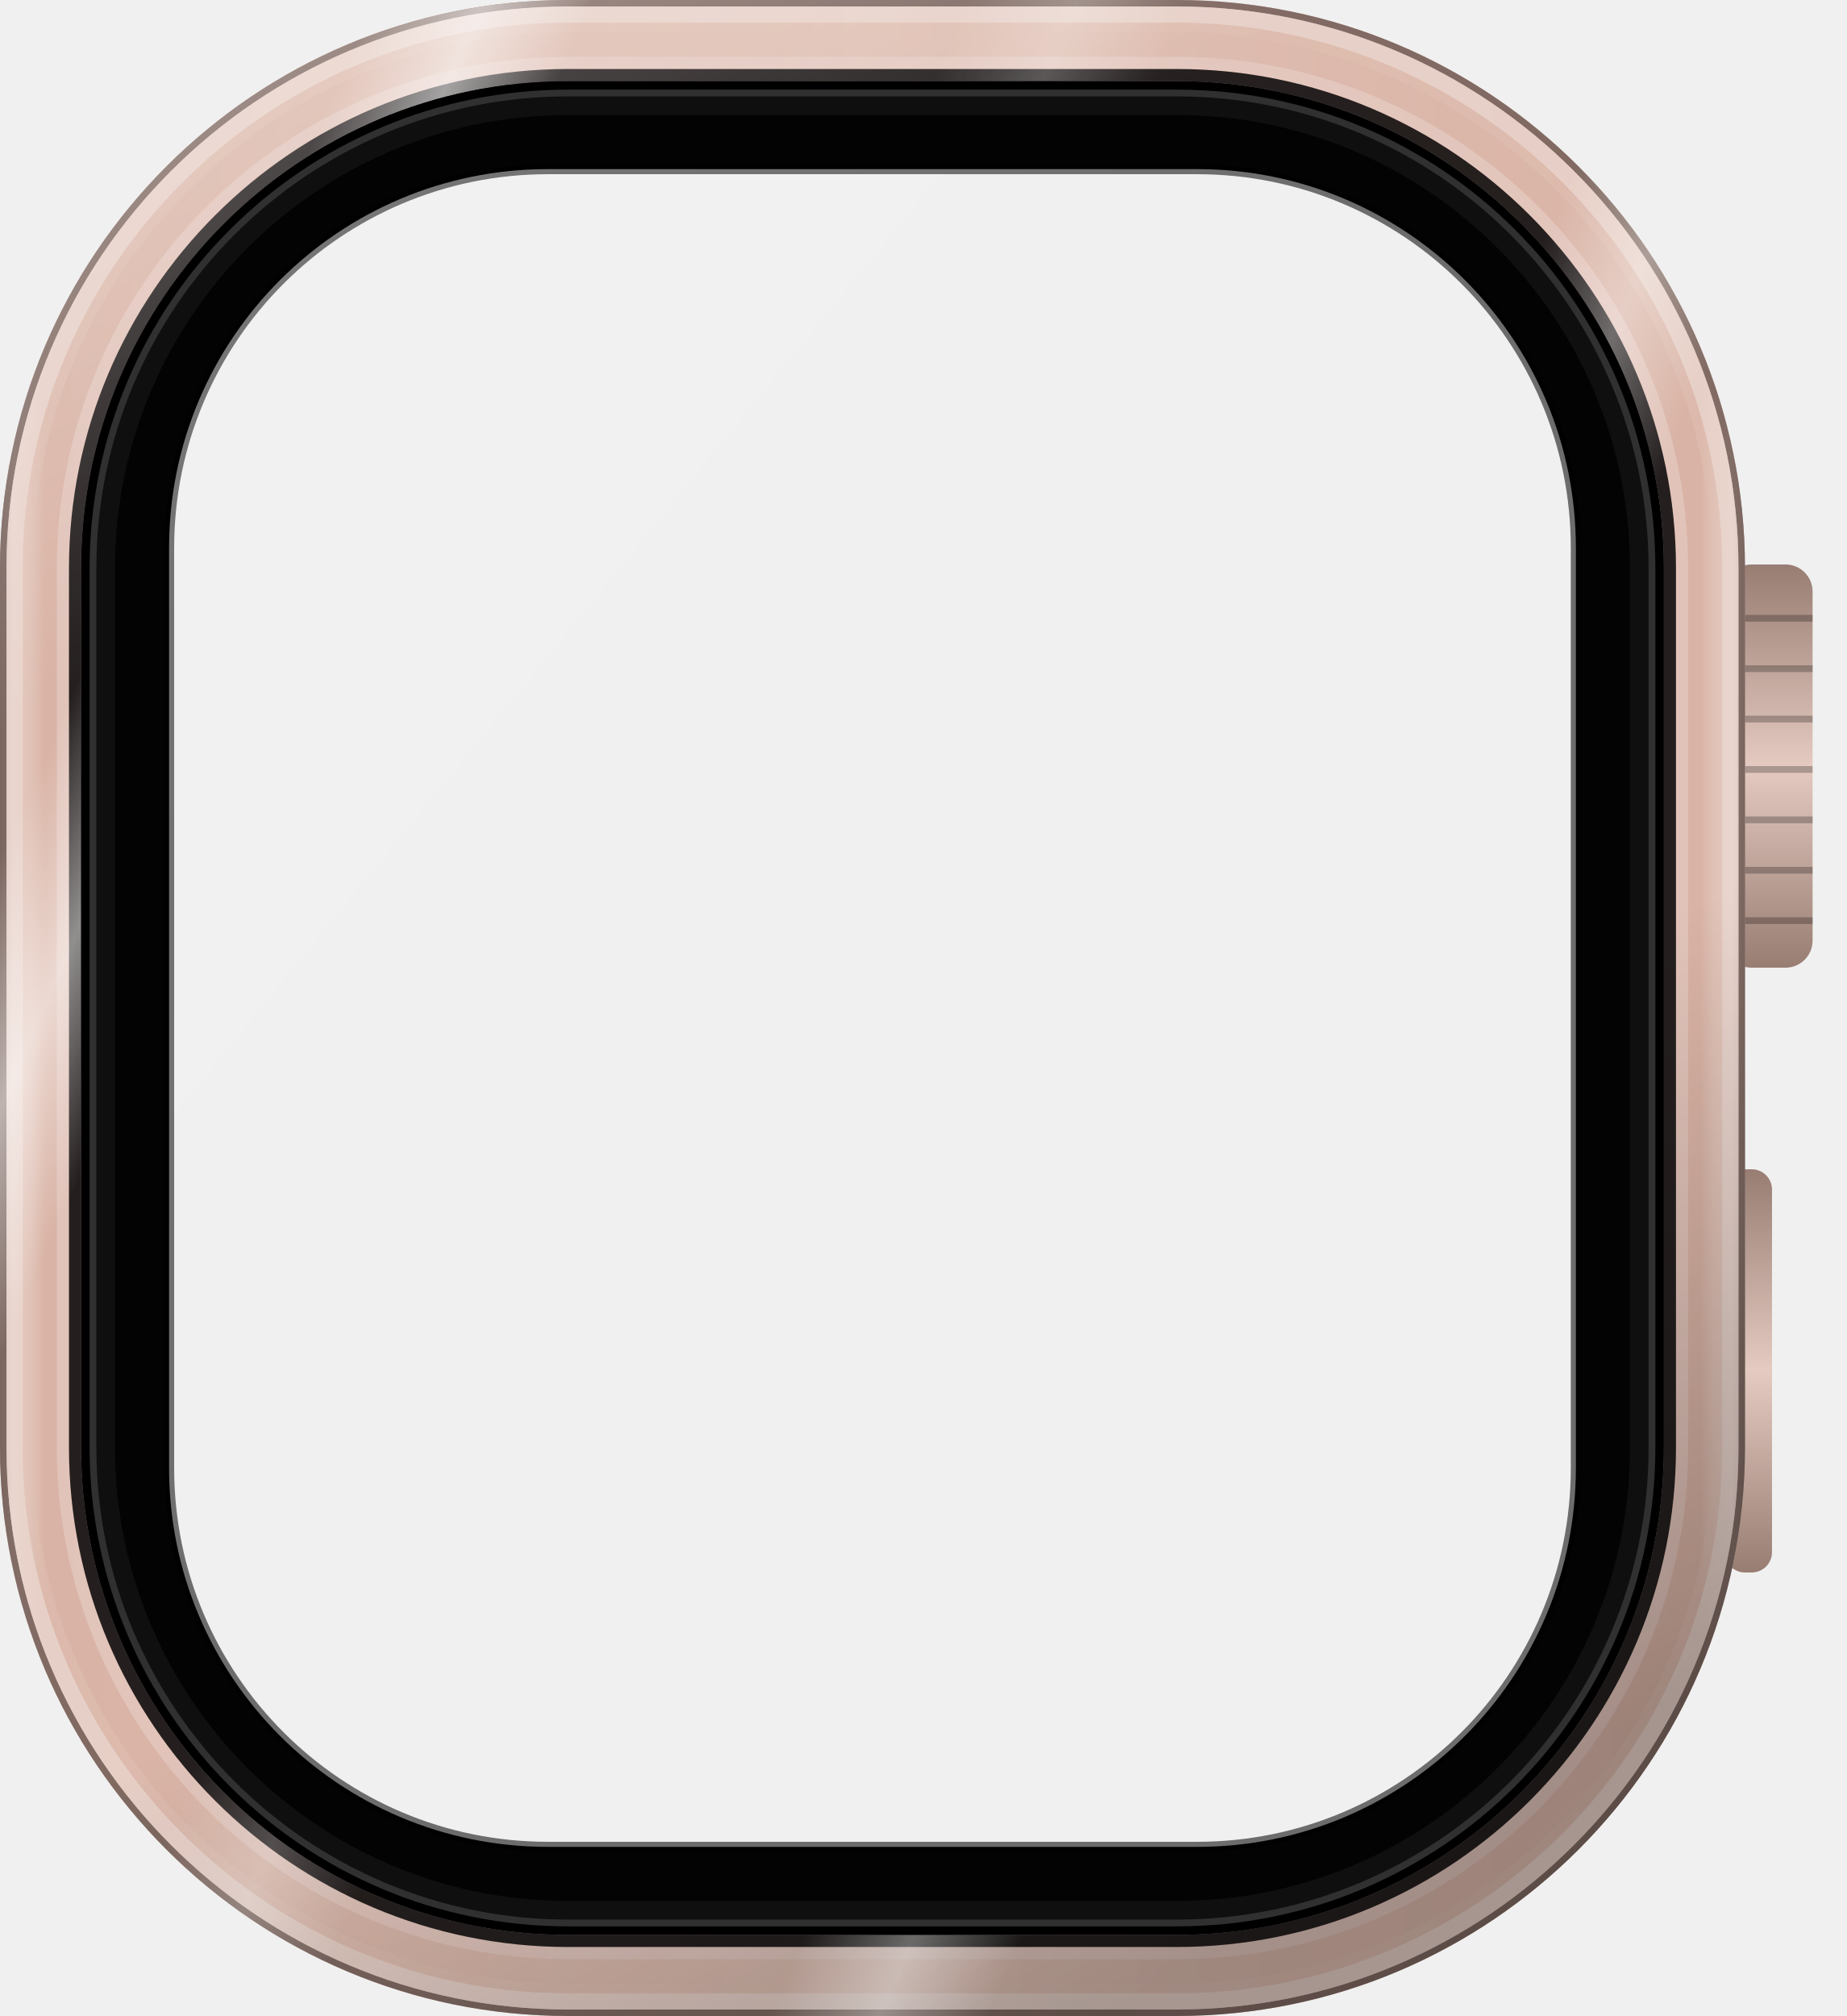
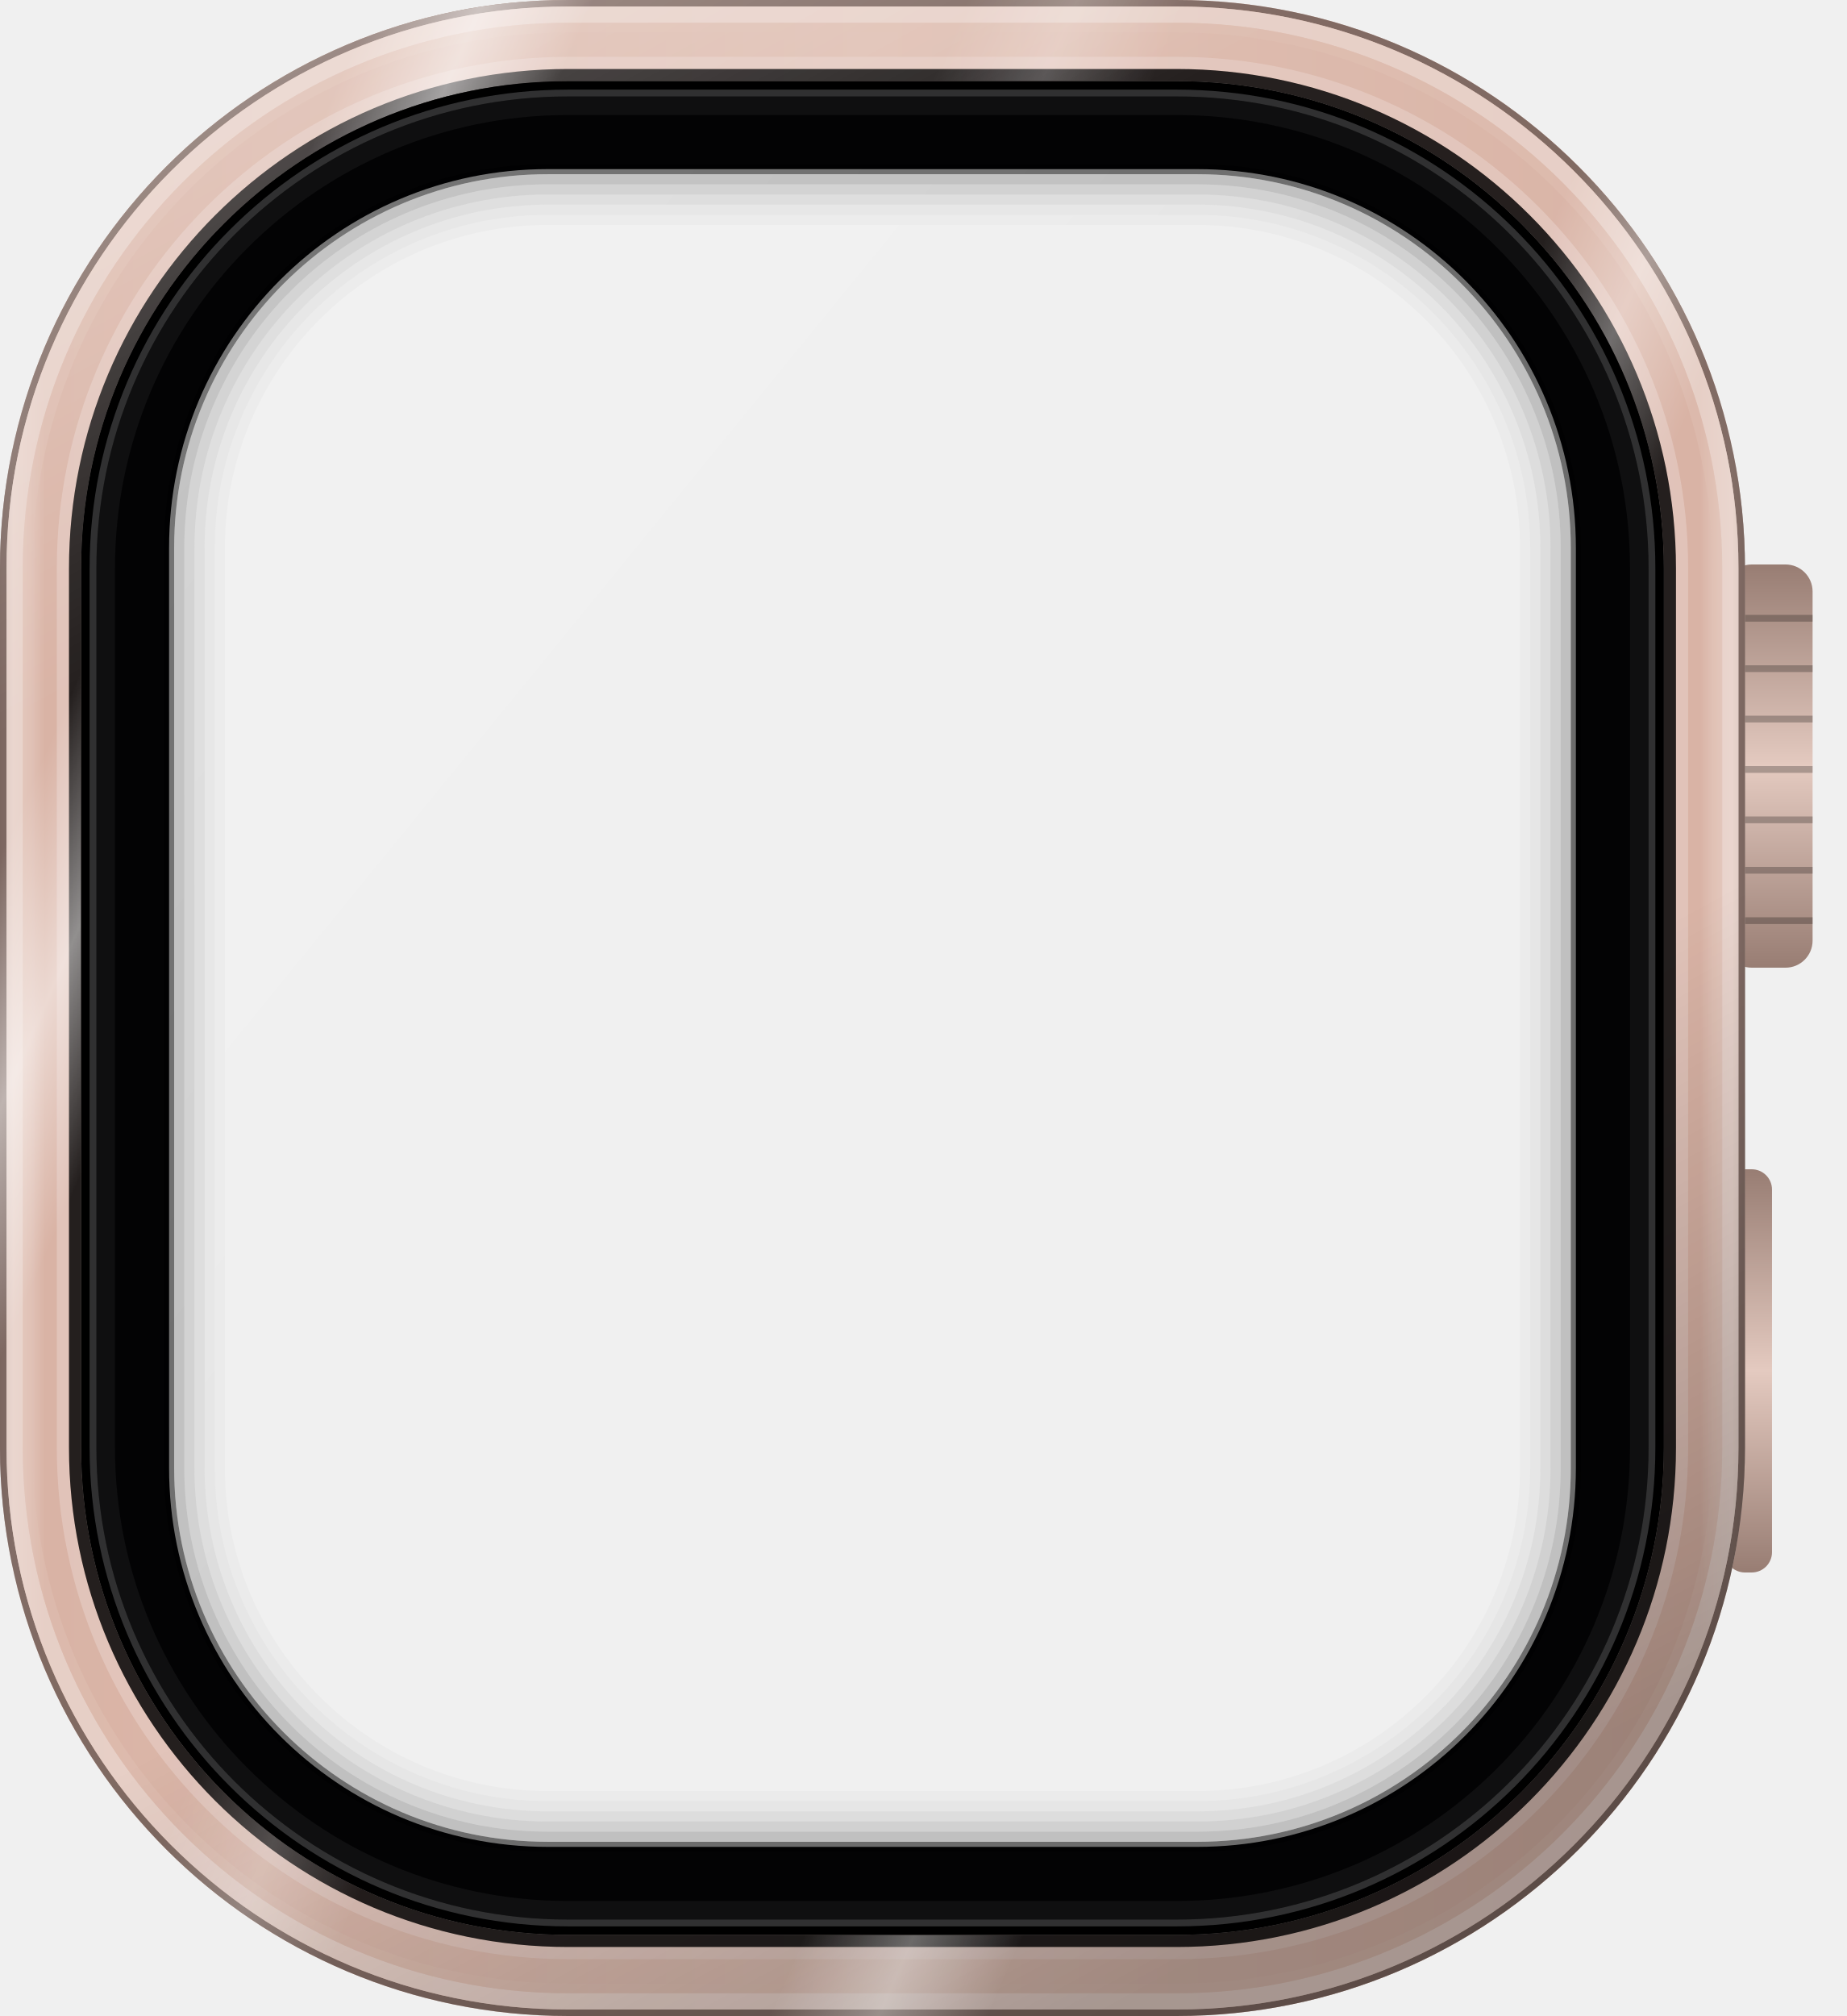
<svg xmlns="http://www.w3.org/2000/svg" width="546" height="596" viewBox="0 0 546 596">
  <defs>
    <linearGradient id="glare" x1="0" y1="0" x2="1" y2="1">
      <stop offset="0" stop-color="#ffffff" stop-opacity="0.07" />
      <stop offset="0.42" stop-color="#ffffff" stop-opacity="0.015" />
      <stop offset="0.43" stop-color="#ffffff" stop-opacity="0" />
      <stop offset="1" stop-color="#ffffff" stop-opacity="0" />
    </linearGradient>
    <linearGradient id="sheen" x1="0" y1="0" x2="0" y2="1">
      <stop offset="0" stop-color="#ffffff" stop-opacity="0.22" />
      <stop offset="0.08" stop-color="#ffffff" stop-opacity="0" />
      <stop offset="0.9" stop-color="#000000" stop-opacity="0" />
      <stop offset="1" stop-color="#000000" stop-opacity="0.25" />
    </linearGradient>
    <linearGradient id="case" x1="0" y1="0" x2="1" y2="0">
      <stop offset="0" stop-color="#77625b" />
      <stop offset="0.012" stop-color="#ead5ce" />
      <stop offset="0.03" stop-color="#d9b3a5" />
      <stop offset="0.5" stop-color="#e0c1b5" />
      <stop offset="0.97" stop-color="#d9b3a5" />
      <stop offset="0.988" stop-color="#ead5ce" />
      <stop offset="1" stop-color="#77625b" />
    </linearGradient>
    <linearGradient id="keylight" gradientUnits="userSpaceOnUse" x1="0" y1="0" x2="327.6" y2="596">
      <stop offset="0" stop-color="#fff" stop-opacity="0.32" />
      <stop offset="0.28" stop-color="#fff" stop-opacity="0" />
      <stop offset="0.7" stop-color="#000" stop-opacity="0" />
      <stop offset="1" stop-color="#000" stop-opacity="0.28" />
    </linearGradient>
    <linearGradient id="streaks" gradientUnits="userSpaceOnUse" x1="0" y1="89.4" x2="546" y2="327.8">
      <stop offset="0.11" stop-color="#fff" stop-opacity="0" />
      <stop offset="0.16" stop-color="#fff" stop-opacity="0.5" />
      <stop offset="0.21" stop-color="#fff" stop-opacity="0" />
      <stop offset="0.38" stop-color="#fff" stop-opacity="0" />
      <stop offset="0.43" stop-color="#fff" stop-opacity="0.22" />
      <stop offset="0.48" stop-color="#fff" stop-opacity="0" />
      <stop offset="0.69" stop-color="#fff" stop-opacity="0" />
      <stop offset="0.74" stop-color="#fff" stop-opacity="0.35" />
      <stop offset="0.79" stop-color="#fff" stop-opacity="0" />
    </linearGradient>
    <linearGradient id="crown" x1="0" y1="0" x2="0" y2="1">
      <stop offset="0" stop-color="#987d73" />
      <stop offset="0.5" stop-color="#e4cac0" />
      <stop offset="1" stop-color="#987d73" />
    </linearGradient>
  </defs>
  <path fill="url(#crown)" d="M518,166.88H528A8,8 0 0 1 536,174.88V278.08A8,8 0 0 1 528,286.08H518A8,8 0 0 1 510,278.08V174.88A8,8 0 0 1 518,166.88Z" />
  <rect x="516" y="181.78" width="20" height="2" fill="#000" opacity="0.25" />
  <rect x="516" y="196.68" width="20" height="2" fill="#000" opacity="0.25" />
  <rect x="516" y="211.58" width="20" height="2" fill="#000" opacity="0.25" />
  <rect x="516" y="226.48" width="20" height="2" fill="#000" opacity="0.25" />
  <rect x="516" y="241.38" width="20" height="2" fill="#000" opacity="0.25" />
  <rect x="516" y="256.28" width="20" height="2" fill="#000" opacity="0.25" />
  <rect x="516" y="271.18" width="20" height="2" fill="#000" opacity="0.25" />
  <path fill="url(#crown)" d="M516,345.68H518A6,6 0 0 1 524,351.68V458.88A6,6 0 0 1 518,464.88H516A6,6 0 0 1 510,458.88V351.68A6,6 0 0 1 516,345.68Z" />
  <path fill-rule="evenodd" fill="url(#case)" d="M168,0H348A168,168 0 0 1 516,168V428A168,168 0 0 1 348,596H168A168,168 0 0 1 0,428V168A168,168 0 0 1 168,0ZM168,24H348A144,144 0 0 1 492,168V428A144,144 0 0 1 348,572H168A144,144 0 0 1 24,428V168A144,144 0 0 1 168,24Z" />
  <path fill="none" stroke="#77625b" stroke-opacity="0.9" stroke-width="1.92" d="M168,0.96H348A167.04,167.04 0 0 1 515.04,168V428A167.04,167.04 0 0 1 348,595.04H168A167.04,167.04 0 0 1 0.96,428V168A167.04,167.04 0 0 1 168,0.96Z" />
  <path fill="none" stroke="#ead5ce" stroke-opacity="0.8" stroke-width="4.8" d="M168,4.32H348A163.68,163.68 0 0 1 511.68,168V428A163.68,163.68 0 0 1 348,591.68H168A163.68,163.68 0 0 1 4.32,428V168A163.68,163.68 0 0 1 168,4.32Z" />
  <path fill="none" stroke="#e0c1b5" stroke-opacity="0.45" stroke-width="2.88" d="M168,8.16H348A159.84,159.84 0 0 1 507.84,168V428A159.84,159.84 0 0 1 348,587.84H168A159.84,159.84 0 0 1 8.16,428V168A159.84,159.84 0 0 1 168,8.16Z" />
  <path fill="none" stroke="#ead5ce" stroke-opacity="0.5" stroke-width="3.6" d="M168,18.6H348A149.4,149.4 0 0 1 497.4,168V428A149.4,149.4 0 0 1 348,577.4H168A149.4,149.4 0 0 1 18.6,428V168A149.4,149.4 0 0 1 168,18.6Z" />
  <path fill="none" stroke="#050506" stroke-opacity="0.85" stroke-width="3.6" d="M168,22.2H348A145.8,145.8 0 0 1 493.8,168V428A145.8,145.8 0 0 1 348,573.8H168A145.8,145.8 0 0 1 22.2,428V168A145.8,145.8 0 0 1 168,22.2Z" />
  <path fill-rule="evenodd" fill="url(#keylight)" d="M168,0H348A168,168 0 0 1 516,168V428A168,168 0 0 1 348,596H168A168,168 0 0 1 0,428V168A168,168 0 0 1 168,0ZM168,24H348A144,144 0 0 1 492,168V428A144,144 0 0 1 348,572H168A144,144 0 0 1 24,428V168A144,144 0 0 1 168,24Z" />
  <path fill-rule="evenodd" fill="url(#streaks)" d="M168,0H348A168,168 0 0 1 516,168V428A168,168 0 0 1 348,596H168A168,168 0 0 1 0,428V168A168,168 0 0 1 168,0ZM168,24H348A144,144 0 0 1 492,168V428A144,144 0 0 1 348,572H168A144,144 0 0 1 24,428V168A144,144 0 0 1 168,24Z" />
  <path fill-rule="evenodd" fill="#030304" d="M168,24H348A144,144 0 0 1 492,168V428A144,144 0 0 1 348,572H168A144,144 0 0 1 24,428V168A144,144 0 0 1 168,24ZM162,50H354A112,112 0 0 1 466,162V434A112,112 0 0 1 354,546H162A112,112 0 0 1 50,434V162A112,112 0 0 1 162,50Z" />
  <path fill="none" stroke="#000000" stroke-opacity="0.9" stroke-width="2.5" d="M168,25.25H348A142.75,142.75 0 0 1 490.75,168V428A142.75,142.75 0 0 1 348,570.75H168A142.75,142.75 0 0 1 25.25,428V168A142.75,142.75 0 0 1 168,25.25Z" />
  <path fill="none" stroke="#ffffff" stroke-opacity="0.18" stroke-width="2" d="M168,27.5H348A140.5,140.5 0 0 1 488.5,168V428A140.5,140.5 0 0 1 348,568.5H168A140.5,140.5 0 0 1 27.5,428V168A140.5,140.5 0 0 1 168,27.5Z" />
  <path fill="none" stroke="#ffffff" stroke-opacity="0.05" stroke-width="5.5" d="M168,31.25H348A136.75,136.75 0 0 1 484.75,168V428A136.75,136.75 0 0 1 348,564.75H168A136.75,136.75 0 0 1 31.25,428V168A136.75,136.75 0 0 1 168,31.25Z" />
  <path fill="none" stroke="#000" stroke-opacity="0.55" stroke-width="3" d="M162,50H354A112,112 0 0 1 466,162V434A112,112 0 0 1 354,546H162A112,112 0 0 1 50,434V162A112,112 0 0 1 162,50Z" />
+   <path fill="none" stroke="#000" stroke-opacity="0.2" stroke-width="3" d="M162,53H354A109,109 0 0 1 463,162V434A109,109 0 0 1 354,543H162A109,109 0 0 1 53,434V162A109,109 0 0 1 162,53Z" />
+   <path fill="none" stroke="#000" stroke-opacity="0.13" stroke-width="3" d="M162,56H354A106,106 0 0 1 460,162V434A106,106 0 0 1 354,540H162A106,106 0 0 1 56,434V162A106,106 0 0 1 162,56Z" />
+   <path fill="none" stroke="#000" stroke-opacity="0.08" stroke-width="3" d="M162,59H354A103,103 0 0 1 457,162V434A103,103 0 0 1 354,537H162A103,103 0 0 1 59,434V162A103,103 0 0 1 162,59Z" />
+   <path fill="none" stroke="#000" stroke-opacity="0.045" stroke-width="3" d="M162,62H354A100,100 0 0 1 454,162V434A100,100 0 0 1 354,534H162A100,100 0 0 1 62,434V162A100,100 0 0 1 162,62Z" />
+   <path fill="none" stroke="#000" stroke-opacity="0.02" stroke-width="3" d="M162,65H354A97,97 0 0 1 451,162V434A97,97 0 0 1 354,531H162A97,97 0 0 1 65,434V162A97,97 0 0 1 162,65Z" />
  <path fill="url(#glare)" d="M162,50H354A112,112 0 0 1 466,162V434A112,112 0 0 1 354,546H162A112,112 0 0 1 50,434V162A112,112 0 0 1 162,50Z" />
</svg>
